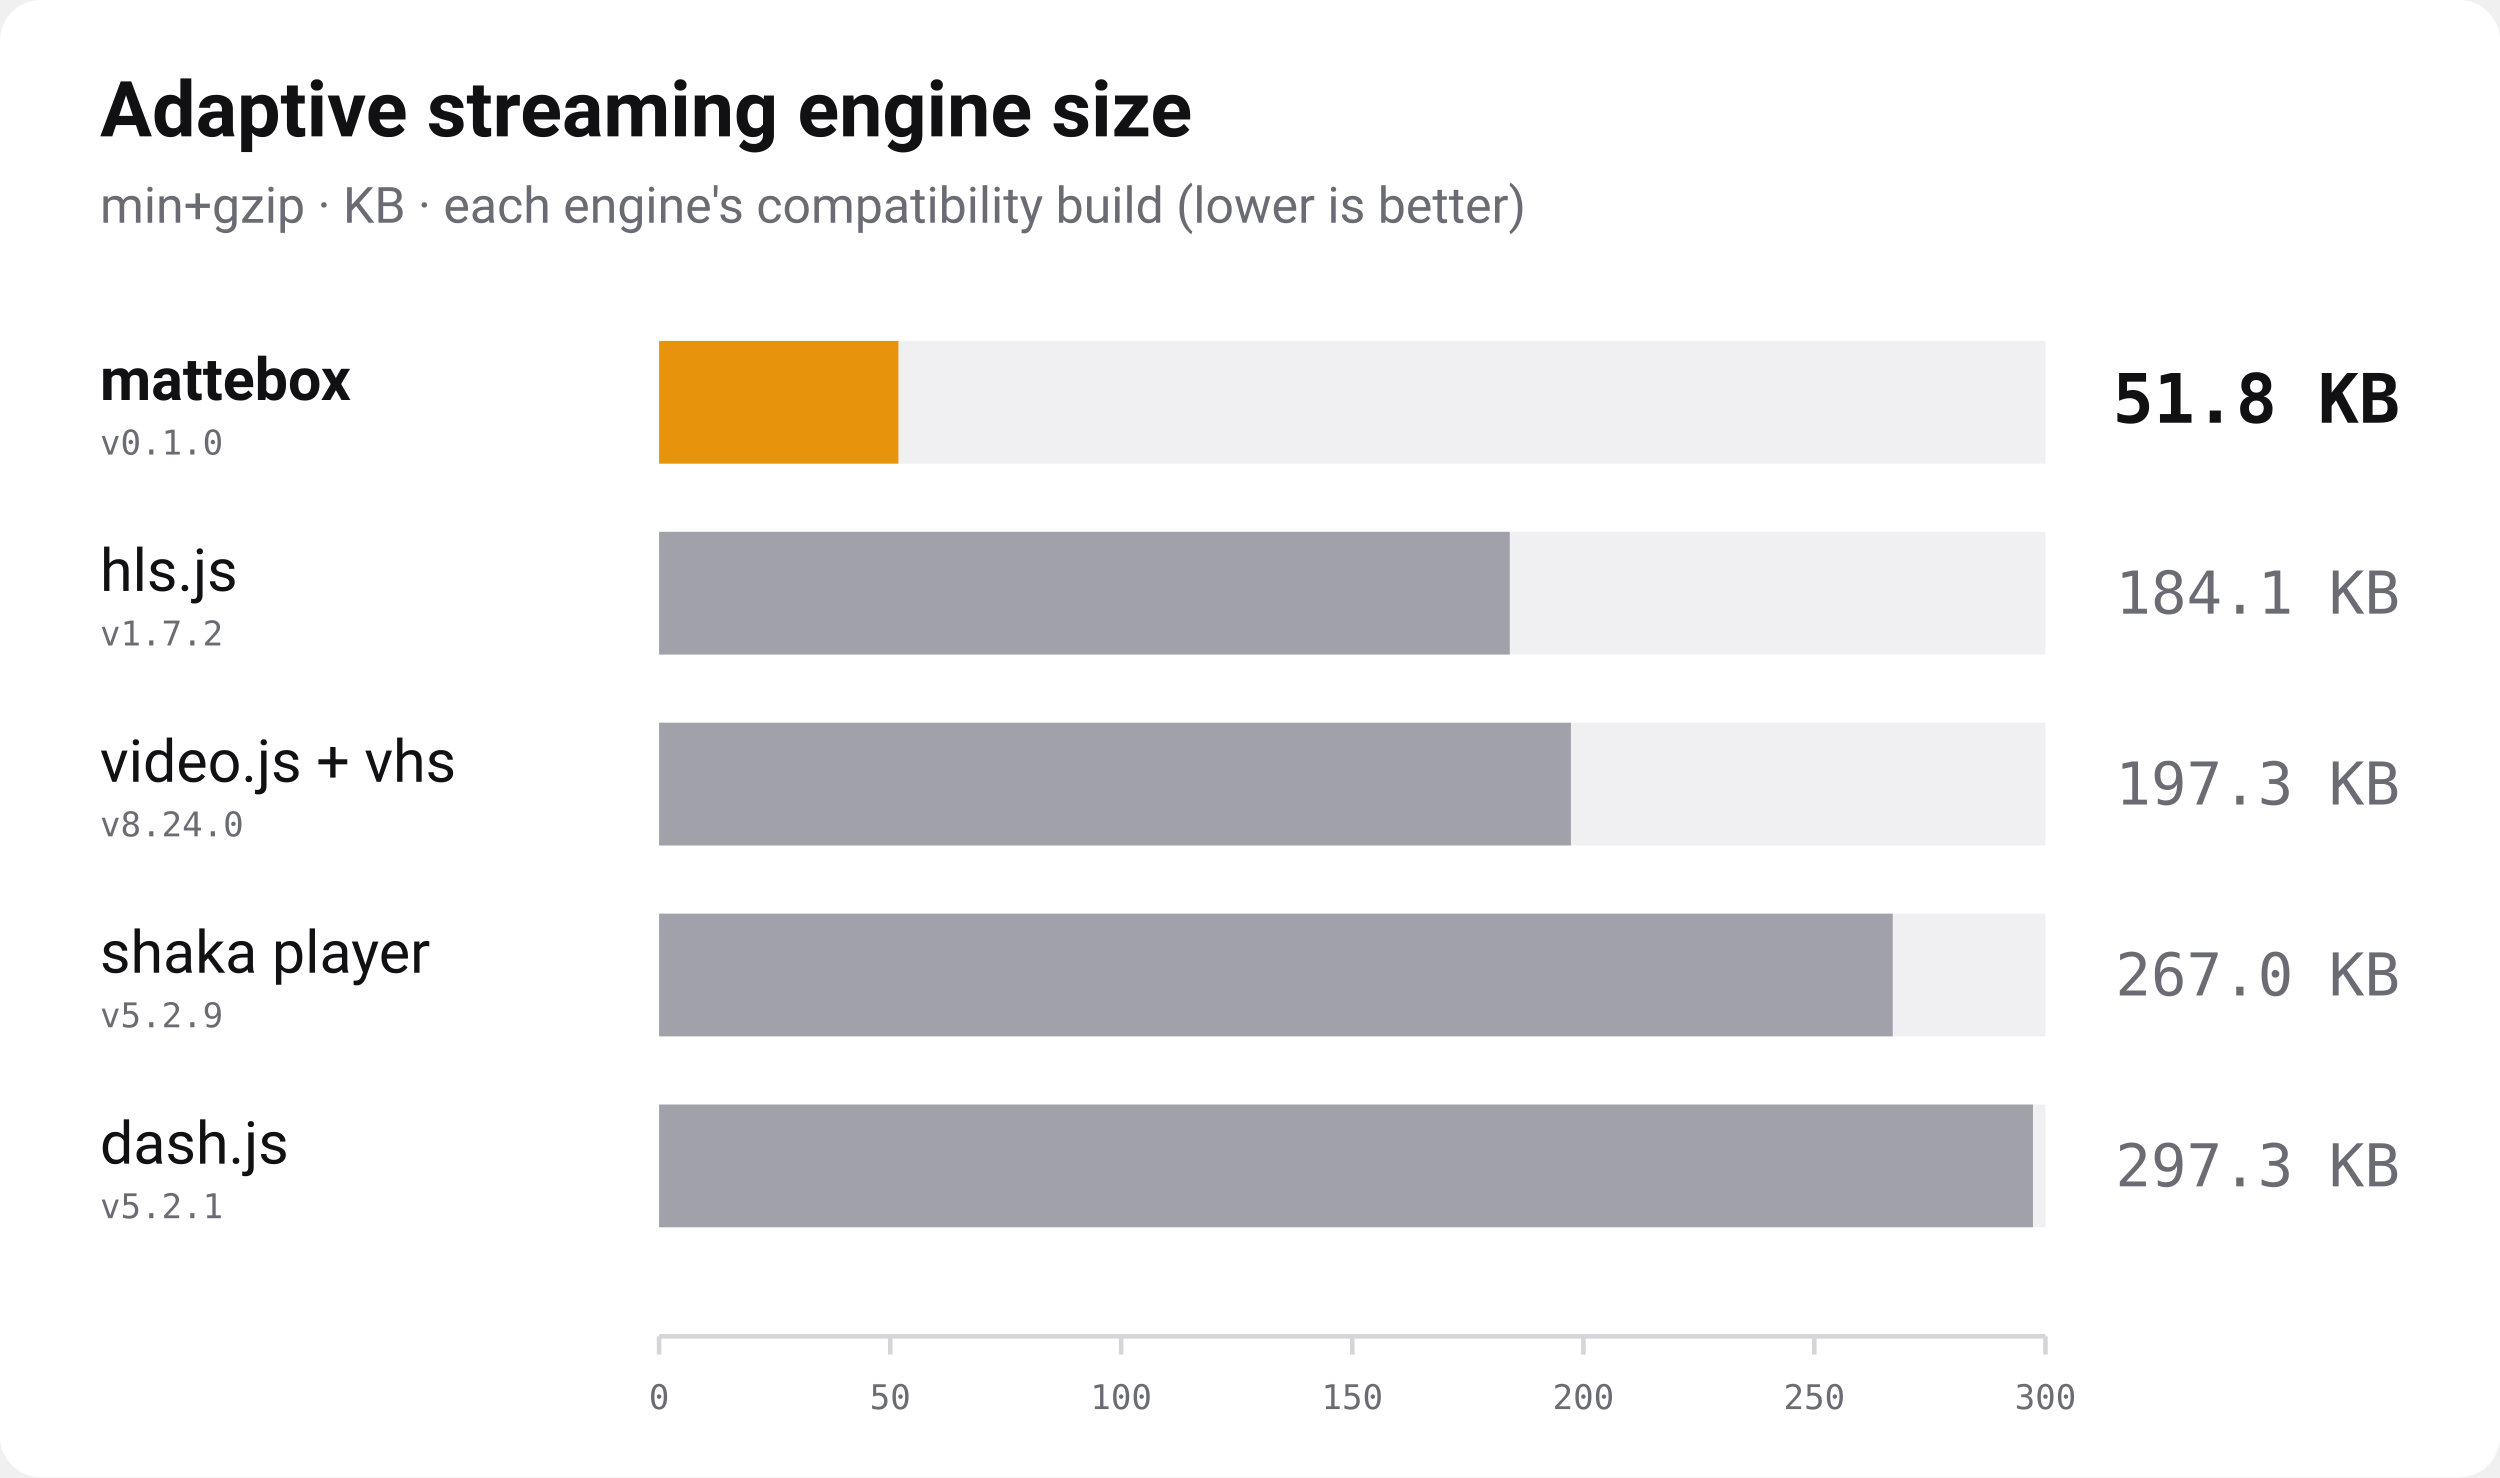
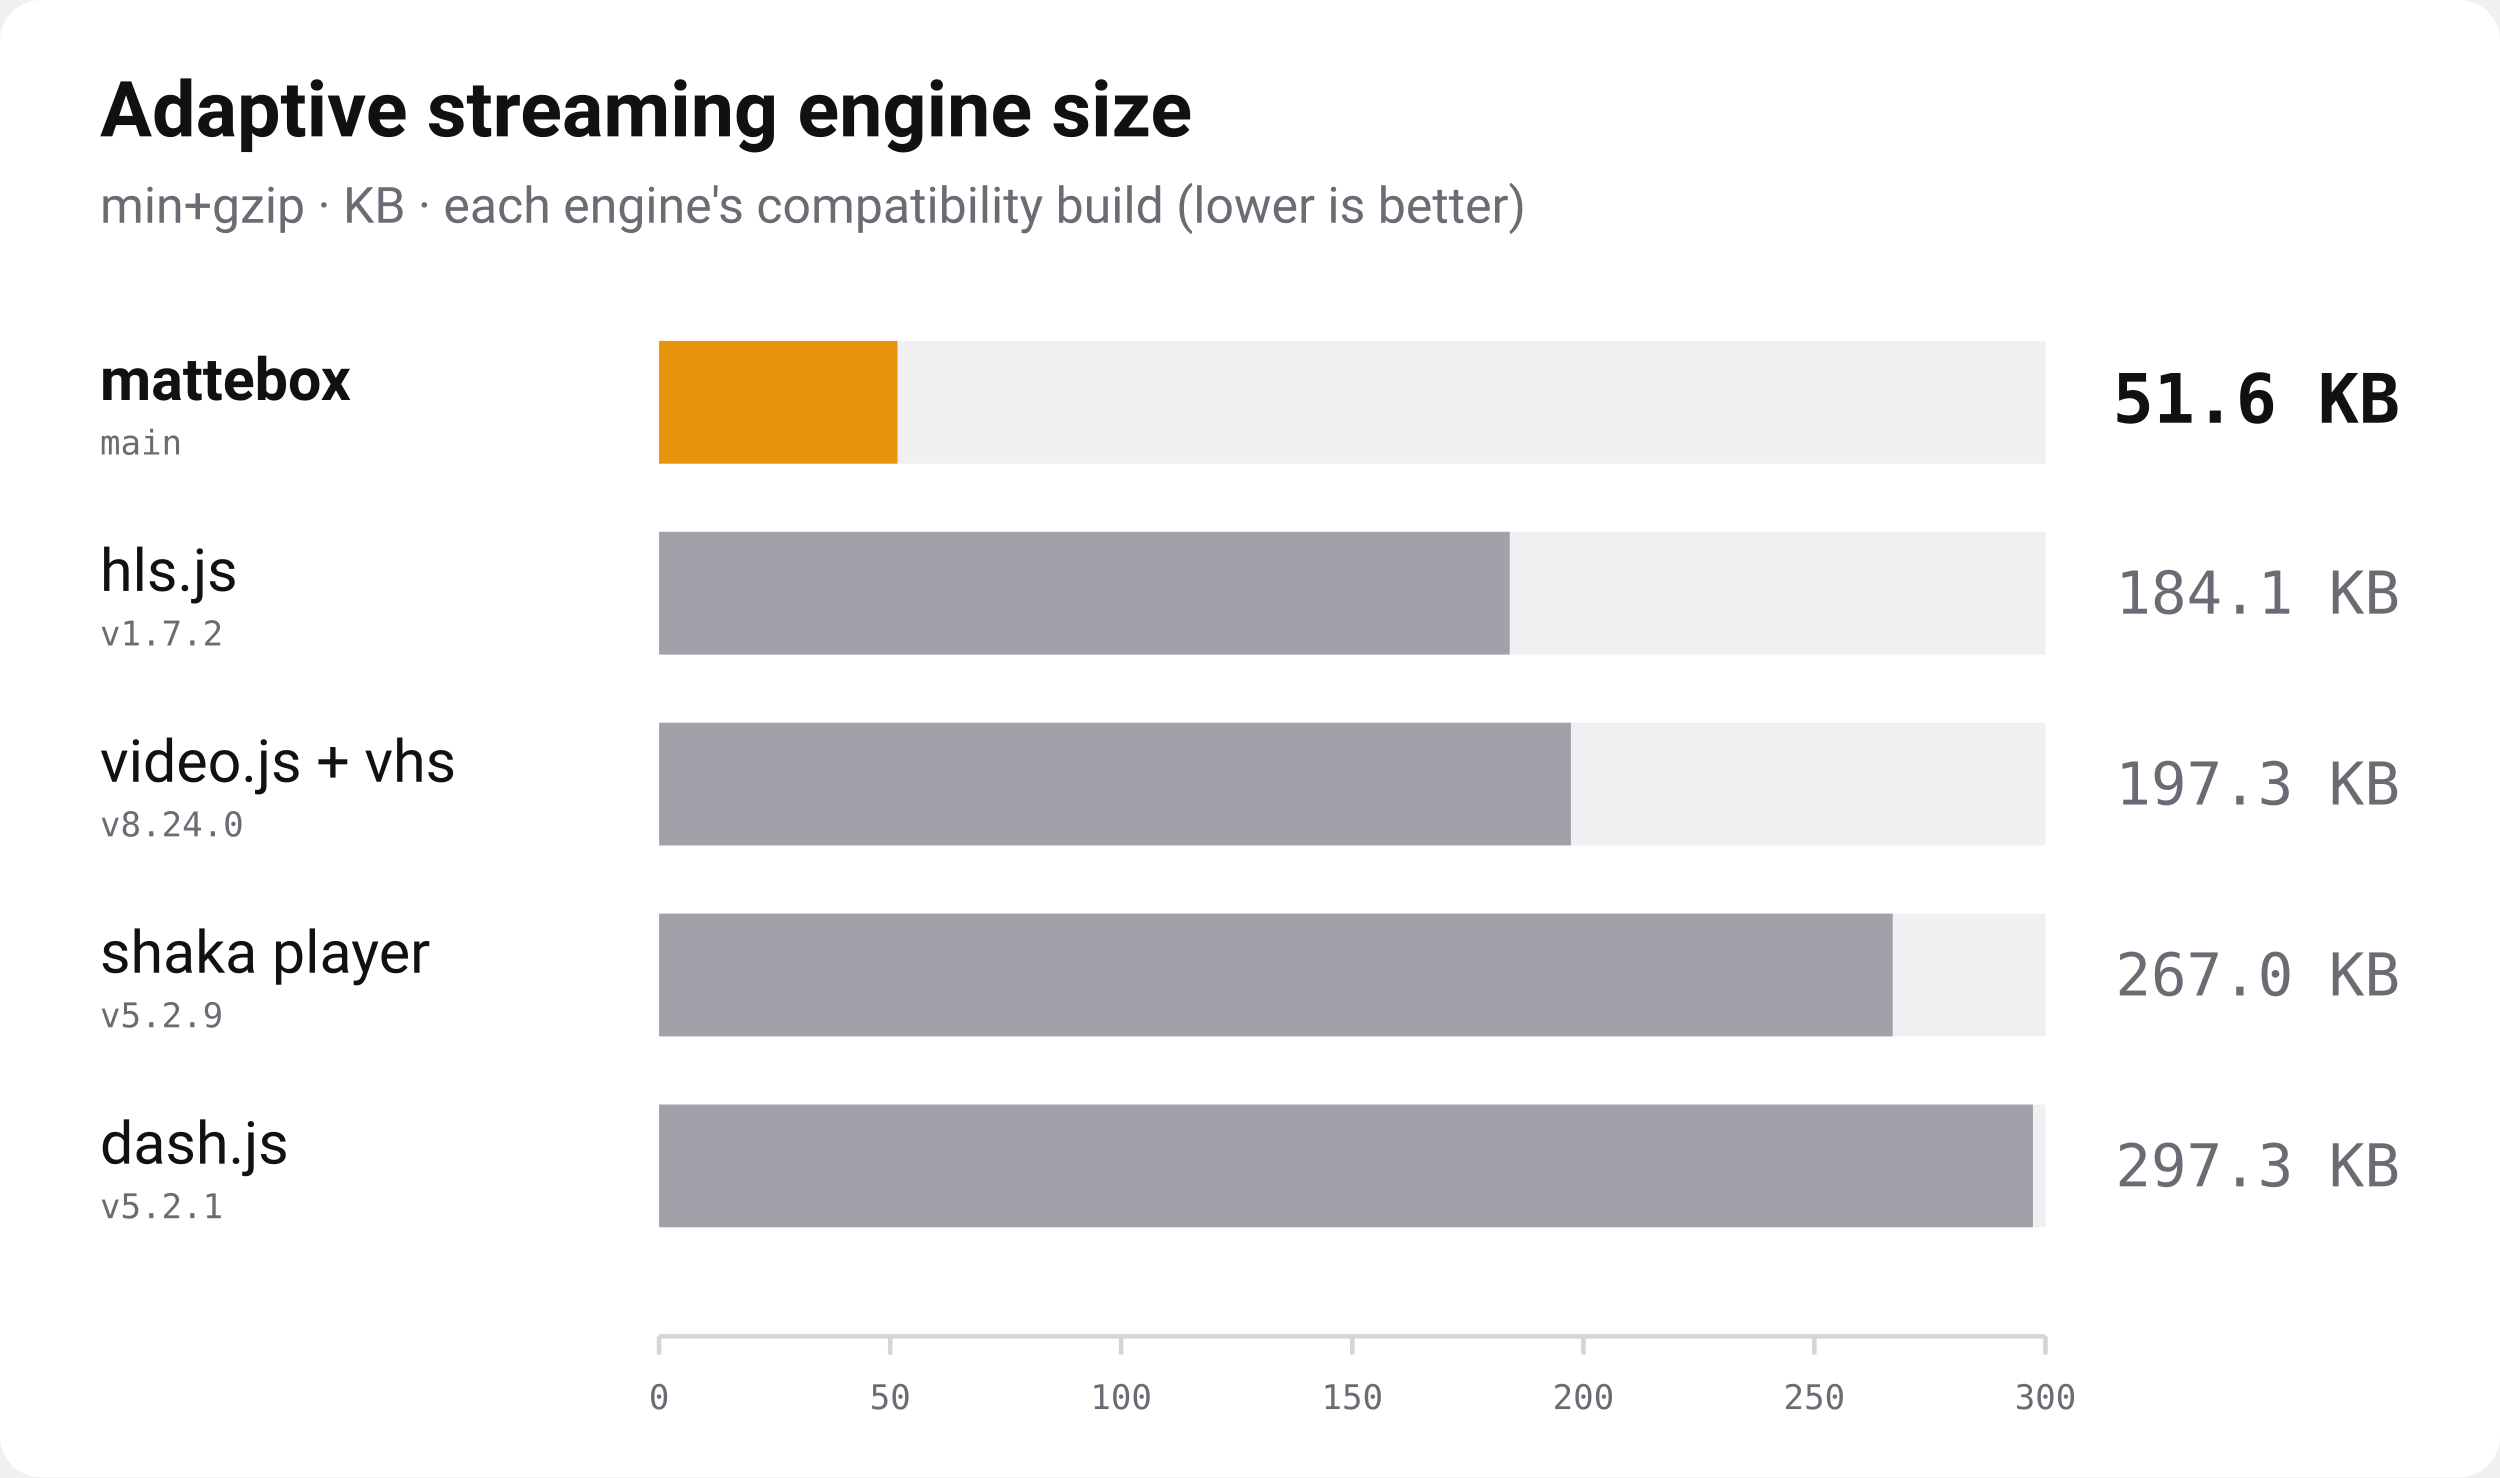
<svg xmlns="http://www.w3.org/2000/svg" width="1100" height="650" viewBox="0 0 1100 650" role="img" aria-label="Bundle size of adaptive streaming players, min+gzip, lower is better">
  <rect width="1100" height="650" rx="18" fill="#ffffff" />
  <text x="44" y="60" font-family="-apple-system, 'Segoe UI', Roboto, Helvetica, Arial, sans-serif" font-size="34" font-weight="700" fill="#111114">Adaptive streaming engine size</text>
  <text x="44" y="98" font-family="-apple-system, 'Segoe UI', Roboto, Helvetica, Arial, sans-serif" font-size="22" fill="#6b6b74">min+gzip · KB · each engine's compatibility build (lower is better)</text>
  <text x="44" y="176" font-family="-apple-system, 'Segoe UI', Roboto, Helvetica, Arial, sans-serif" font-size="26" font-weight="700" fill="#111114">mattebox</text>
-   <text x="44" y="200" font-family="ui-monospace, 'SF Mono', Menlo, Consolas, monospace" font-size="15" fill="#6b6b74">v0.1.0</text>
+   <text x="44" y="200" font-family="ui-monospace, 'SF Mono', Menlo, Consolas, monospace" font-size="15" fill="#6b6b74">main</text>
  <rect x="290" y="150" width="610" height="54" fill="#f0f0f3" />
-   <rect x="290" y="150" width="105.3" height="54" fill="#e8930c" />
-   <text x="1056" y="186" text-anchor="end" font-family="ui-monospace, 'SF Mono', Menlo, Consolas, monospace" font-size="30" font-weight="700" fill="#111114">51.8 KB</text>
+   <rect x="290" y="150" width="104.9" height="54" fill="#e8930c" />
+   <text x="1056" y="186" text-anchor="end" font-family="ui-monospace, 'SF Mono', Menlo, Consolas, monospace" font-size="30" font-weight="700" fill="#111114">51.6 KB</text>
  <text x="44" y="260" font-family="-apple-system, 'Segoe UI', Roboto, Helvetica, Arial, sans-serif" font-size="26" font-weight="400" fill="#111114">hls.js</text>
  <text x="44" y="284" font-family="ui-monospace, 'SF Mono', Menlo, Consolas, monospace" font-size="15" fill="#6b6b74">v1.7.2</text>
  <rect x="290" y="234" width="610" height="54" fill="#f0f0f3" />
  <rect x="290" y="234" width="374.3" height="54" fill="#a1a1aa" />
  <text x="1056" y="270" text-anchor="end" font-family="ui-monospace, 'SF Mono', Menlo, Consolas, monospace" font-size="26" font-weight="400" fill="#6b6b74">184.1 KB</text>
  <text x="44" y="344" font-family="-apple-system, 'Segoe UI', Roboto, Helvetica, Arial, sans-serif" font-size="26" font-weight="400" fill="#111114">video.js + vhs</text>
  <text x="44" y="368" font-family="ui-monospace, 'SF Mono', Menlo, Consolas, monospace" font-size="15" fill="#6b6b74">v8.24.0</text>
  <rect x="290" y="318" width="610" height="54" fill="#f0f0f3" />
  <rect x="290" y="318" width="401.2" height="54" fill="#a1a1aa" />
  <text x="1056" y="354" text-anchor="end" font-family="ui-monospace, 'SF Mono', Menlo, Consolas, monospace" font-size="26" font-weight="400" fill="#6b6b74">197.3 KB</text>
  <text x="44" y="428" font-family="-apple-system, 'Segoe UI', Roboto, Helvetica, Arial, sans-serif" font-size="26" font-weight="400" fill="#111114">shaka player</text>
  <text x="44" y="452" font-family="ui-monospace, 'SF Mono', Menlo, Consolas, monospace" font-size="15" fill="#6b6b74">v5.2.9</text>
  <rect x="290" y="402" width="610" height="54" fill="#f0f0f3" />
  <rect x="290" y="402" width="542.8" height="54" fill="#a1a1aa" />
  <text x="1056" y="438" text-anchor="end" font-family="ui-monospace, 'SF Mono', Menlo, Consolas, monospace" font-size="26" font-weight="400" fill="#6b6b74">267.0 KB</text>
  <text x="44" y="512" font-family="-apple-system, 'Segoe UI', Roboto, Helvetica, Arial, sans-serif" font-size="26" font-weight="400" fill="#111114">dash.js</text>
  <text x="44" y="536" font-family="ui-monospace, 'SF Mono', Menlo, Consolas, monospace" font-size="15" fill="#6b6b74">v5.2.1</text>
  <rect x="290" y="486" width="610" height="54" fill="#f0f0f3" />
  <rect x="290" y="486" width="604.5" height="54" fill="#a1a1aa" />
  <text x="1056" y="522" text-anchor="end" font-family="ui-monospace, 'SF Mono', Menlo, Consolas, monospace" font-size="26" font-weight="400" fill="#6b6b74">297.3 KB</text>
  <line x1="290" y1="588" x2="900" y2="588" stroke="#d4d4d9" stroke-width="2" />
  <line x1="290.0" y1="588" x2="290.0" y2="596" stroke="#d4d4d9" stroke-width="2" />
  <text x="290.0" y="620" text-anchor="middle" font-family="ui-monospace, 'SF Mono', Menlo, Consolas, monospace" font-size="15" fill="#6b6b74">0</text>
  <line x1="391.7" y1="588" x2="391.7" y2="596" stroke="#d4d4d9" stroke-width="2" />
  <text x="391.7" y="620" text-anchor="middle" font-family="ui-monospace, 'SF Mono', Menlo, Consolas, monospace" font-size="15" fill="#6b6b74">50</text>
  <line x1="493.3" y1="588" x2="493.3" y2="596" stroke="#d4d4d9" stroke-width="2" />
  <text x="493.3" y="620" text-anchor="middle" font-family="ui-monospace, 'SF Mono', Menlo, Consolas, monospace" font-size="15" fill="#6b6b74">100</text>
  <line x1="595.0" y1="588" x2="595.0" y2="596" stroke="#d4d4d9" stroke-width="2" />
  <text x="595.0" y="620" text-anchor="middle" font-family="ui-monospace, 'SF Mono', Menlo, Consolas, monospace" font-size="15" fill="#6b6b74">150</text>
  <line x1="696.7" y1="588" x2="696.7" y2="596" stroke="#d4d4d9" stroke-width="2" />
  <text x="696.7" y="620" text-anchor="middle" font-family="ui-monospace, 'SF Mono', Menlo, Consolas, monospace" font-size="15" fill="#6b6b74">200</text>
  <line x1="798.3" y1="588" x2="798.3" y2="596" stroke="#d4d4d9" stroke-width="2" />
  <text x="798.3" y="620" text-anchor="middle" font-family="ui-monospace, 'SF Mono', Menlo, Consolas, monospace" font-size="15" fill="#6b6b74">250</text>
  <line x1="900.0" y1="588" x2="900.0" y2="596" stroke="#d4d4d9" stroke-width="2" />
  <text x="900.0" y="620" text-anchor="middle" font-family="ui-monospace, 'SF Mono', Menlo, Consolas, monospace" font-size="15" fill="#6b6b74">300</text>
</svg>
